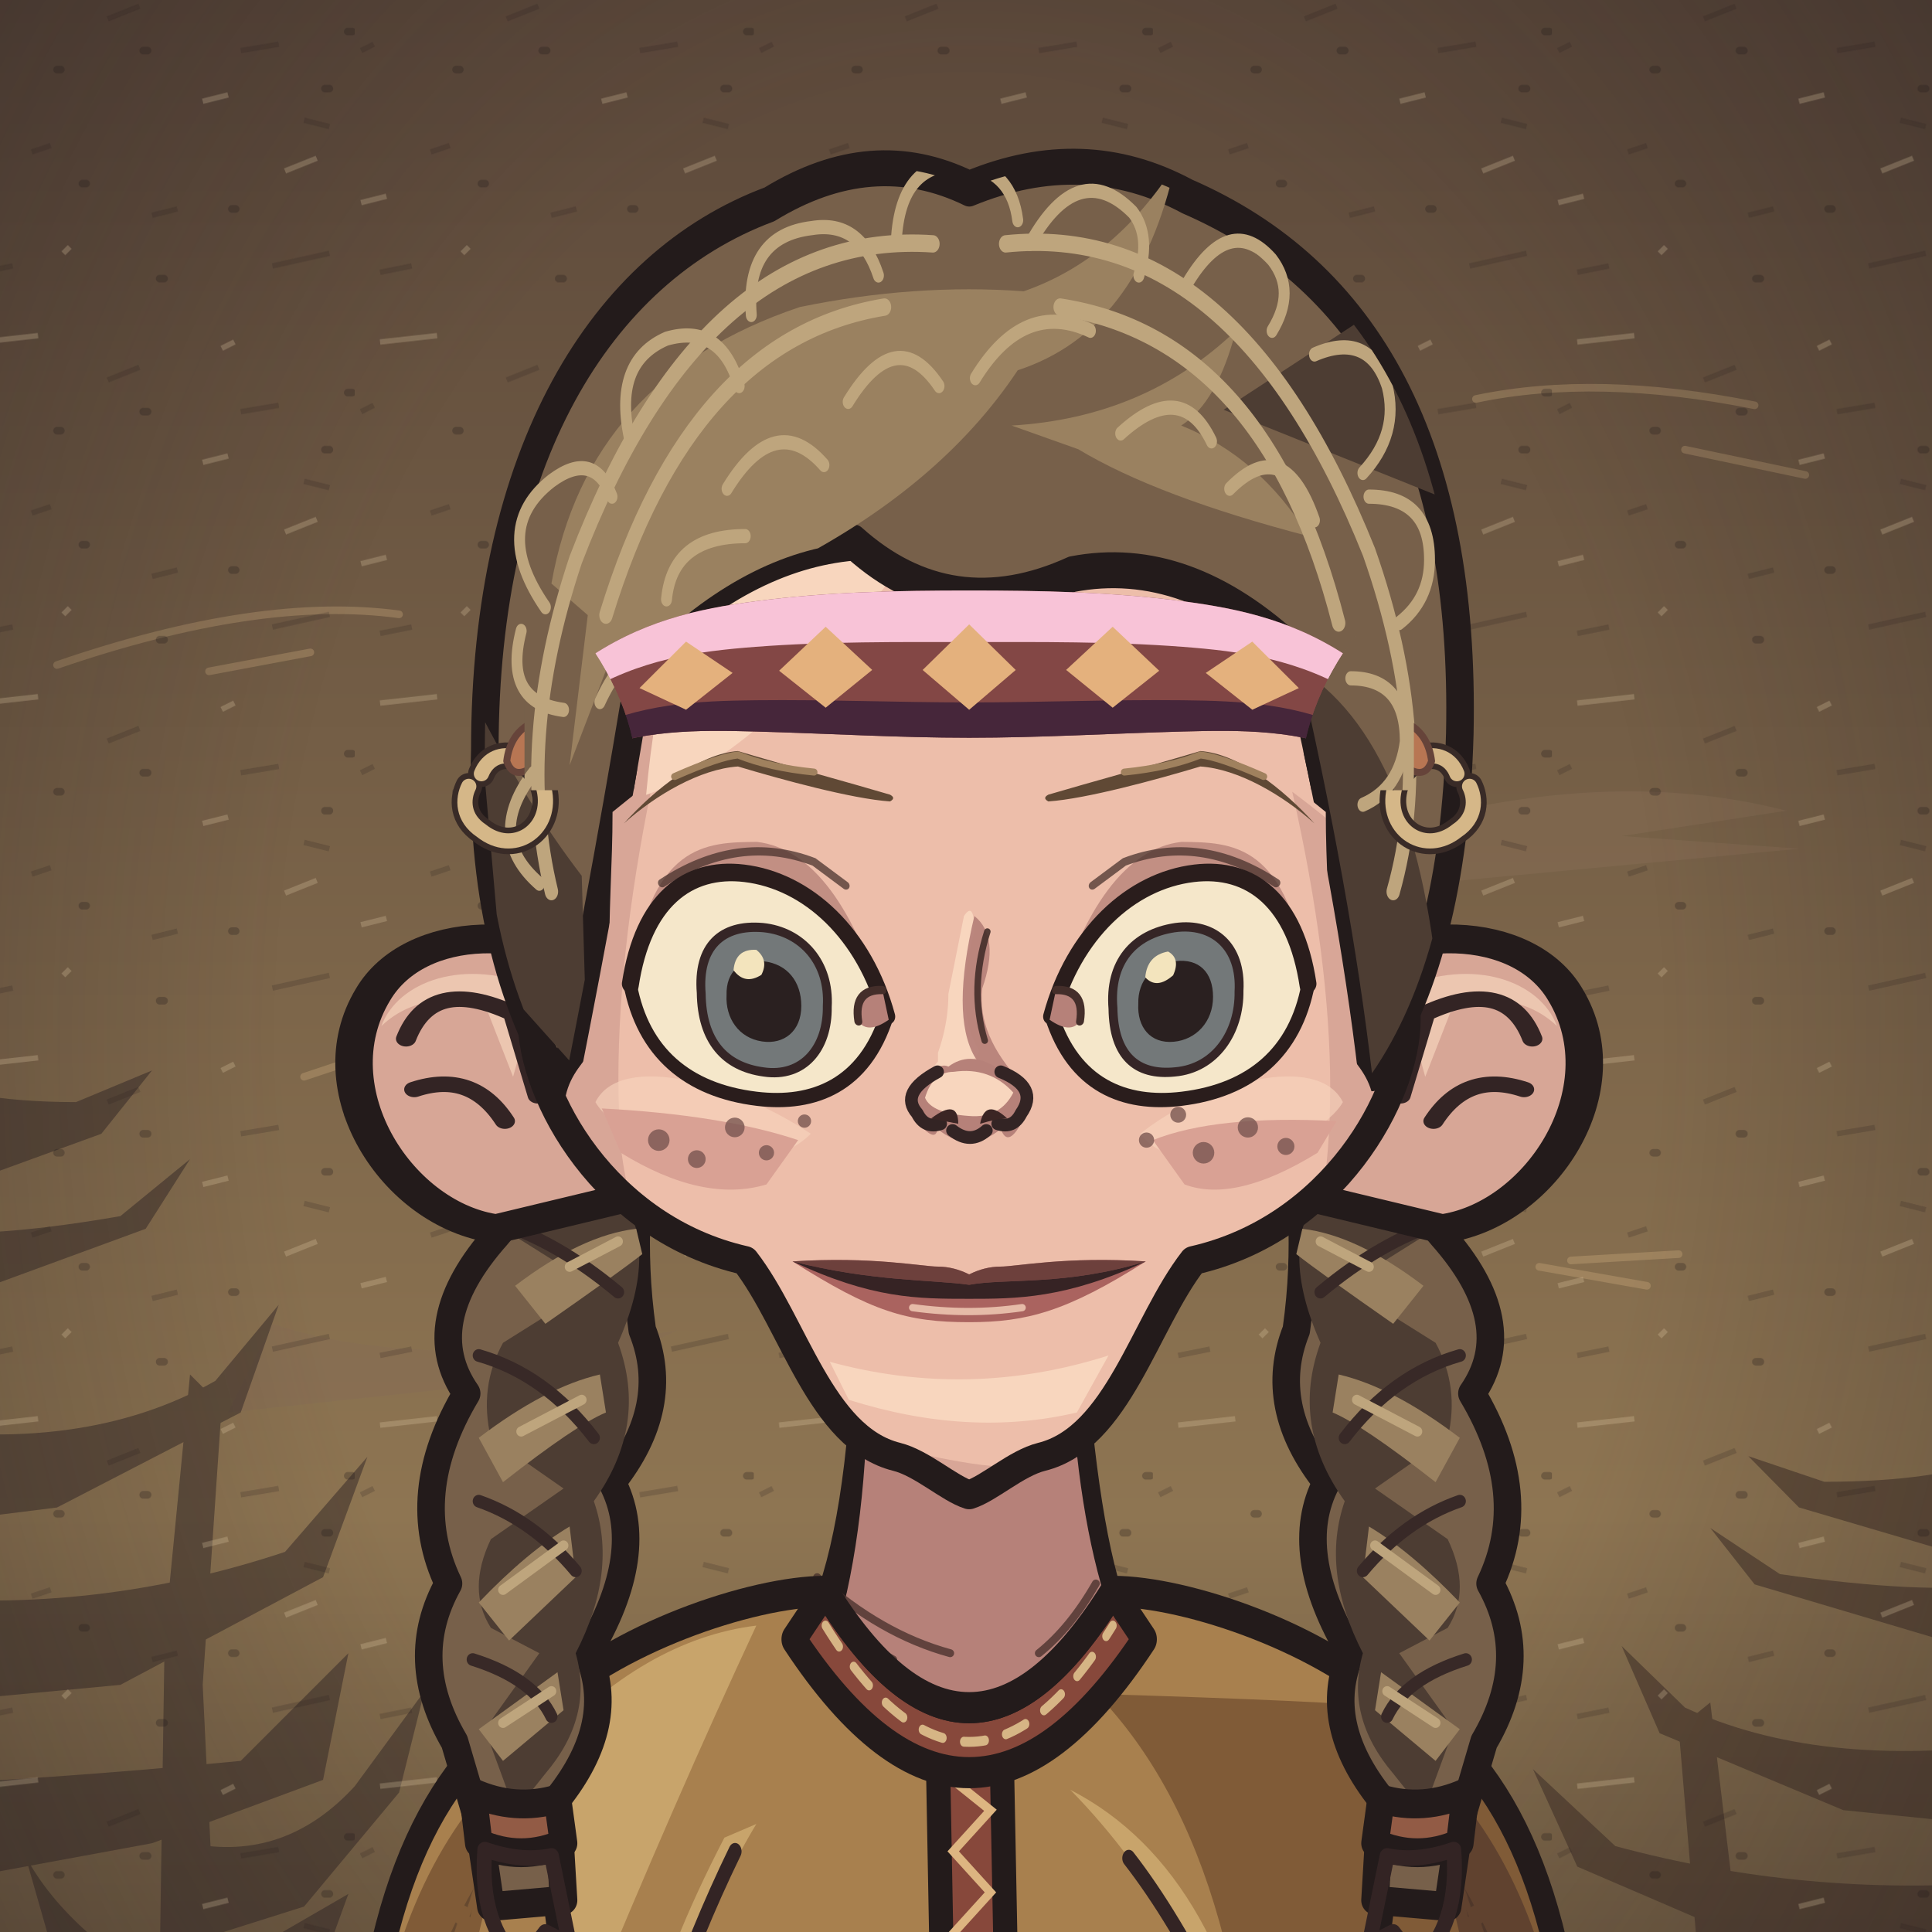
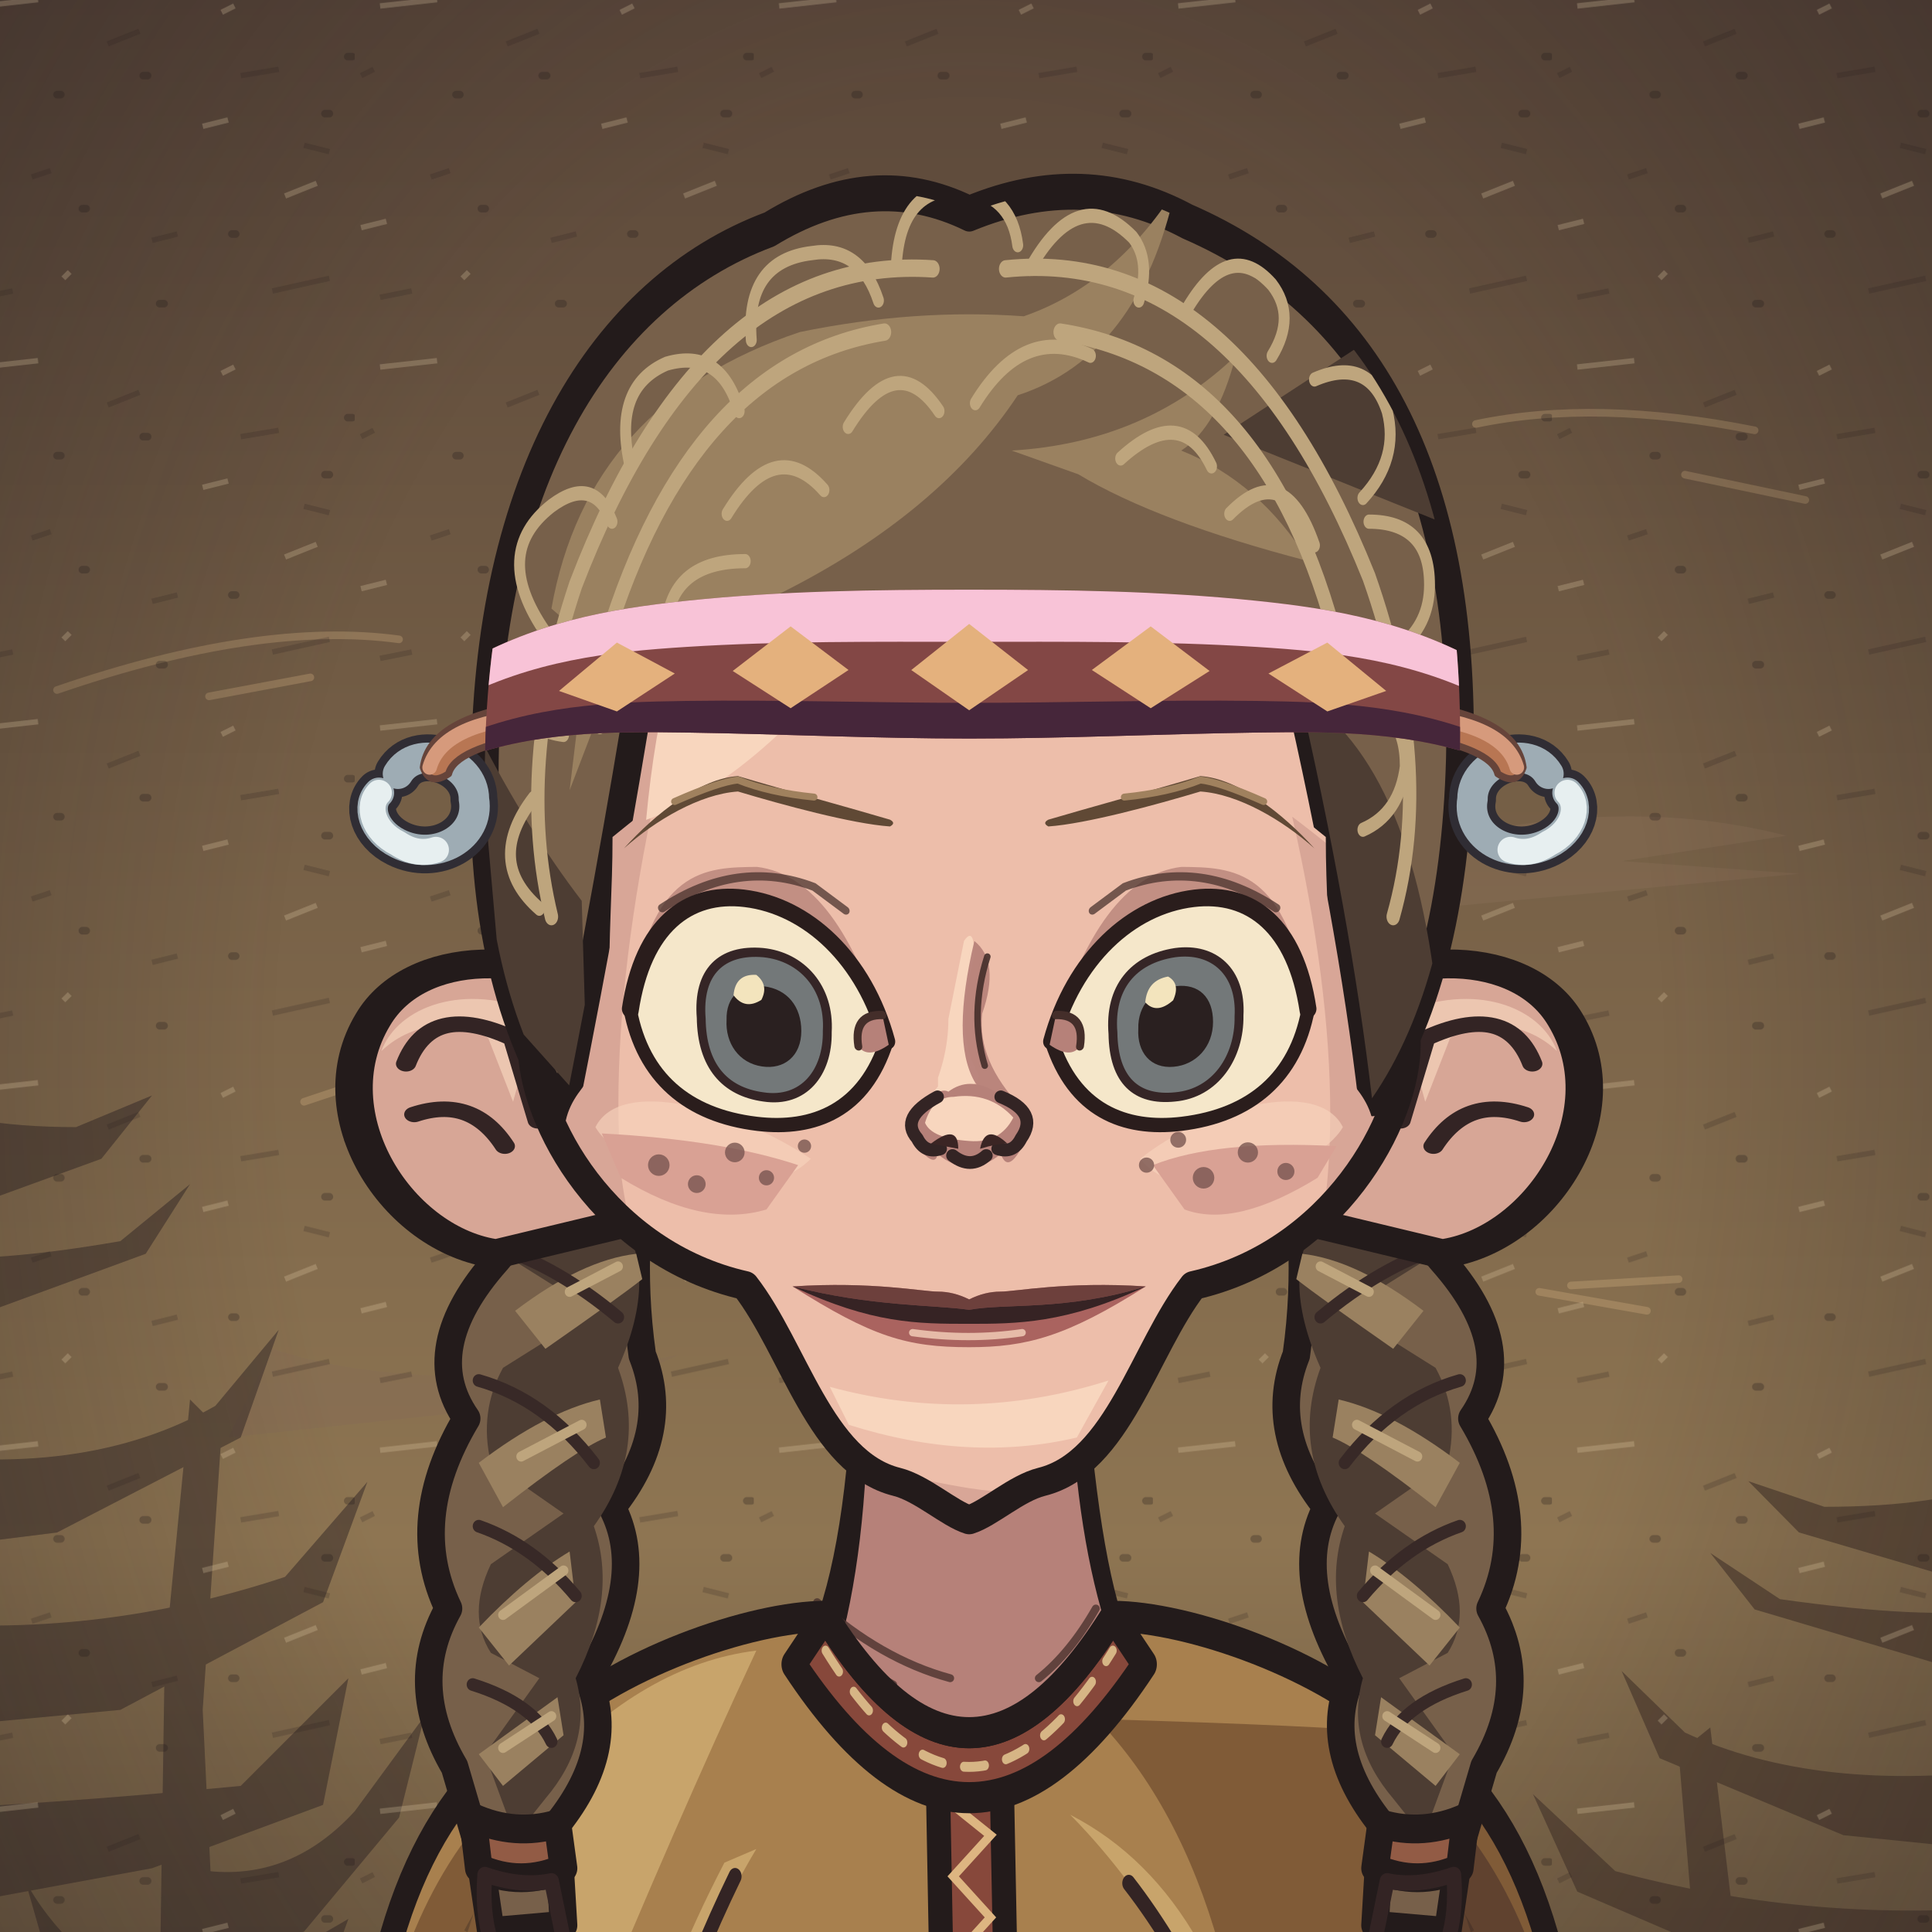
<svg xmlns="http://www.w3.org/2000/svg" xmlns:xlink="http://www.w3.org/1999/xlink" aria-labelledby="title" width="32" height="32" viewBox="7 8 305 305" role="img">
  <defs>
    <style>
      .edge {stroke:#231b1b;stroke-width:4.55;stroke-linecap:round;stroke-linejoin:round}
      .seam {fill:none;stroke:#332424;stroke-width:2.45;stroke-linecap:round;stroke-linejoin:round}
      .etch {fill:none;stroke:#442e2a;stroke-width:1.25;stroke-linecap:round}
      .hair-line {fill:none;stroke:#967661;stroke-width:1.45;stroke-linecap:round}
      .white {fill:#f5e7ca;stroke:#2a1d1c;stroke-width:2.65;stroke-linejoin:round}
      .label {fill:#efdfc1;font:600 20px Georgia,serif}
      .muted {fill:#b8aa96;font:13px 'Segoe UI',sans-serif}
      .section {fill:#dcbb8e;font:600 14px 'Segoe UI',sans-serif}
    </style>
    <linearGradient id="umber" x2="0" y2="1" gradientUnits="objectBoundingBox">
      <stop stop-color="#594639" />
      <stop offset=".56" stop-color="#8e7552" />
      <stop offset="1" stop-color="#3c3029" />
    </linearGradient>
    <linearGradient id="ash" x2="0" y2="1" gradientUnits="objectBoundingBox">
      <stop stop-color="#3b423d" />
      <stop offset=".56" stop-color="#7a7d67" />
      <stop offset="1" stop-color="#242b28" />
    </linearGradient>
    <linearGradient id="rose" x2="0" y2="1" gradientUnits="objectBoundingBox">
      <stop stop-color="#51404a" />
      <stop offset=".56" stop-color="#8a6972" />
      <stop offset="1" stop-color="#372c33" />
    </linearGradient>
    <pattern id="paper-grain" width="63" height="57" patternUnits="userSpaceOnUse">
      <path d="M1 16l2-1m21-4 5-2m16 7 6-1M12 32l3-1m16 11 4-1m20-14 4 1M4 51l5-1m41 0 9-2" fill="none" stroke="#231a1b" stroke-width=".85" opacity=".19" />
      <path d="M4 5l9-1m29 2 2-1M1 40l4-1m12 9 1-1m21-23 4-1m9 12 5-2" fill="none" stroke="#f0dbb5" stroke-width=".85" opacity=".23" />
      <path d="M16 19h.6m13-3h.7m28 6h.7m-39 15h.6m23 4h.6m-12 11h.7m29-39h.7" fill="none" stroke="#21191a" stroke-width="1.2" opacity=".28" stroke-linecap="round" />
    </pattern>
    <pattern id="ink-lines" width="7" height="9" patternUnits="userSpaceOnUse" patternTransform="rotate(28)">
      <path d="M1 -2V10m2.8-8 .6 6m1.9-1v5" stroke="#271d1d" stroke-width=".95" fill="none" opacity=".65" />
    </pattern>
    <radialGradient id="vignette" cx=".5" cy=".39" r=".72">
      <stop offset=".47" stop-color="#20191c" stop-opacity="0" />
      <stop offset="1" stop-color="#20191c" stop-opacity=".48" />
    </radialGradient>
    <g id="firs" fill="currentColor">
      <path d="M10 439Q15 379 12 300L9 220 15 146 15 54 19 80 21 147 28 230 25 326 29 439Z" />
      <path d="M17 169Q27 174 45 174L57 169 49 179 27 187 17 185                M18 194Q29 196 52 192L63 183 56 194 26 205 16 207                M15 225Q46 230 67 218L77 206 71 223 42 238 18 241                M17 252Q48 255 78 245L91 230 84 249 52 266 20 269                M14 282Q40 281 71 278L88 261 84 281 57 291 19 298                M19 312Q43 316 69 310L88 299 84 310 58 322 22 325" />
      <path d="M6 312 0 315V284L11 285M0 266 13 270V250L0 249M0 220 15 221 15 206 0 202                M0 180 16 181V167L0 165M0 141 15 150V138L0 133M0 112 17 127V118L0 104" />
      <path d="M64 440Q55 380 58 324L59 258 63 217 68 222 65 266 68 328 76 440Z                M63 291Q78 294 89 282L100 267 96 283 81 301 62 307                M63 323Q80 323 106 304L98 321 68 339                M63 316Q44 306 37 293L41 307 64 329Z" />
    </g>
    <g id="brambles" fill="none" stroke="currentColor" stroke-linecap="round" stroke-linejoin="round">
      <path stroke-width="3.8" d="M9 440Q13 401 21 380T26 333m-8 57Q39 375 43 352m-28 46Q6 377 0 376M41 440Q41 402 63 385m-20 44q26-6 39-30" />
      <path stroke-width="2" d="M23 364l14-13m-12 4-7-15m20 29 17-4m-15-1 1-11m13 49 2-17m2 14 18-5m-34 32q-12-10-17-10" />
    </g>
    <g id="night-scratches" fill="none" stroke="currentColor" stroke-width="1.2" stroke-linecap="round">
      <path d="M16 113q32-11 54-8m-30 9 16-3m184-40q19-4 44 1m-11 7 19 4                M24 335q33-3 68-16m-44 16 26-4m164-9q31 5 60-3m-39 8 38-3                M27 391q22-6 52-5m168 14q28-8 57-8m-40 11 24-4                M55 178l18-6m177 36 17 3m-12-4 17-1" />
    </g>
    <g id="shirt-setting">
      <rect width="320" height="440" fill="url(#umber)" />
      <path d="M50 217q24 8 64 1l-15 7-56 6m176-90q39-13 70-5l-26 4 28 2-64 6" fill="#856c54" opacity=".5" />
      <use xlink:href="#firs" style="color:#342827" opacity=".52" transform="translate(-26 8)" />
      <use xlink:href="#firs" style="color:#413128" opacity=".58" transform="translate(340 101) scale(-1 .81)" />
      <use xlink:href="#night-scratches" style="color:#dfbb87" opacity=".28" />
      <use xlink:href="#brambles" style="color:#291f22" opacity=".71" />
      <rect width="320" height="440" fill="url(#vignette)" />
      <rect width="320" height="440" fill="url(#paper-grain)" />
    </g>
    <g id="armor-setting">
      <rect width="320" height="440" fill="url(#ash)" />
      <path d="M42 173q49-4 68 3l-43 6 25 3-49 4m151 35q47 10 104-6l-26 14-62 8Z" fill="#707764" opacity=".48" />
      <use xlink:href="#firs" style="color:#27312c" opacity=".64" transform="translate(-36 30)" />
      <use xlink:href="#firs" style="color:#303833" opacity=".75" transform="translate(324 45) scale(-.86 1.03)" />
      <use xlink:href="#brambles" style="color:#252a27" opacity=".62" transform="translate(319 10) scale(-1 1)" />
      <use xlink:href="#night-scratches" style="color:#d8d8a9" opacity=".28" transform="translate(-2 21)" />
      <rect width="320" height="440" fill="url(#vignette)" />
      <rect width="320" height="440" fill="url(#paper-grain)" />
    </g>
    <g id="woman-setting">
      <rect width="320" height="440" fill="url(#rose)" />
      <path d="M44 235q40-4 76-1l-20 6-36 2 19 3-44 5m183-50q35 3 60-3l-24 9-31 2" fill="#775d65" opacity=".6" />
      <use xlink:href="#firs" style="color:#3b2b34" opacity=".58" transform="translate(-20 84) scale(.86 .91)" />
      <use xlink:href="#firs" style="color:#3d2e39" opacity=".68" transform="translate(327 54) scale(-.85 .98)" />
      <path d="M300 440q-2-82-6-173l-9-103 7-35 12 42 9 98 7 171Z                M294 195q-10-18-25-24l-15-1 13-4 11 2 18 15                M285 162q-13-22-34-27l-7 4 7-11 17 4 20 17                M303 242q-18-23-36-27l-13 3 15-9 11 2 21 15" fill="#3a2b33" opacity=".64" />
      <use xlink:href="#brambles" style="color:#2d2229" opacity=".8" transform="translate(12 6)" />
      <use xlink:href="#night-scratches" style="color:#e1b8a8" opacity=".28" transform="translate(0 7)" />
      <rect width="320" height="440" fill="url(#vignette)" />
      <rect width="320" height="440" fill="url(#paper-grain)" />
    </g>
    <pattern id="mail-rings" width="14" height="13" patternUnits="userSpaceOnUse" patternTransform="rotate(-7)">
      <path d="M-1 2q3-3 6 0 1 3-2 5Q0 8-1 5M6 2q3-3 6 0 1 3-2 5Q7 8 6 5M3 8q3-3 6 0 1 3-2 5-3 1-4-2M10 8q3-3 6 0" fill="none" stroke="#2d2c28" stroke-width="1.6" stroke-linecap="round" />
      <path d="M-.5 4q1.5-2 3-1m5 1q1.4-2 3-1M4 10q1.5-2 3-1m4 1q1.4-2 3-1" fill="none" stroke="#9a9b87" stroke-width="1.12" opacity=".78" stroke-linecap="round" />
    </pattern>
    <pattern id="armor-plates" width="47" height="24" patternUnits="userSpaceOnUse" patternTransform="translate(4 4) rotate(2)">
      <path d="M1 0l21 .7 1 18-3 3-17-1-1-4Zm24 1 19-1 2 15-3 7-19-2Z" fill="#85867a" stroke="#352e2a" stroke-width="1.75" stroke-linejoin="round" />
      <path d="M2 2l18 .2-.2 4L5 7 4 17Zm24 0 16-1 1 4-14 2-3 10Z" fill="#a9a58d" />
      <path d="M19 4l4 14-3 3-16-1 13-4Zm22 2 4 10-2 5-17-1 13-4Z" fill="#62655f" />
      <path d="M7 7l1-.5m6 12 3-2m16-7 5-1m-7 5 4-2" fill="none" stroke="#d0c0a0" stroke-width=".9" opacity=".76" />
      <path d="M6 12q2-2 2.7 1-1 2.2-2.7.5Zm12 1q1.8-2 2.4.6-1 2.6-2.5.8Zm11 1q1-2.2 2.8-1-.2 2.9-2.8 2.1Zm12-2q2.2-1.4 2.3.8-1 2.3-2.3.5Z" fill="#3c342d" />
    </pattern>
    <clipPath id="portrait-frame">
      <rect width="320" height="440" />
    </clipPath>
    <clipPath id="wardrobe-torso-mask">
      <path d="M133 273 C119 273 93 280 80 290 C77 305 86 322 84 346 C82 370 91 386 90 400 C89 415 86 431 81 445 H239 C234 431 231 415 230 400 C229 386 238 370 236 346 C234 322 243 305 240 290 C227 280 201 273 187 273 Q160 307 133 273Z" />
    </clipPath>
    <clipPath id="face-shape-clip">
      <path d="M 160 54 C 194 54 221 71 225 128 C 226 143 229 156 229 169 C 229 181 217.52 202 195.4 207 C 187.636 217 183.5 235 171.44 238 C 167.44 239 163.168 243 160 244 C 156.832 243 152.56 239 148.56 238 C 136.5 235 132.364 217 124.6 207 C 102.48 202 91 181 91 169 C 91 156 94 143 95 128 C 99 71 126 54 160 54 Z" />
    </clipPath>
    <clipPath id="face-features-eye-left">
      <path d="M-21 0 C-19 -13 -12 -19 -3 -19 C7 -19 16 -12 19.5 0 C16 11 8 15 -1 15 C-12 15 -19 10 -21 0Z" />
    </clipPath>
    <clipPath id="face-features-eye-right">
      <path d="M-21 0 C-19 -13 -12 -19 -3 -19 C7 -19 16 -12 19.5 0 C16 11 8 15 -1 15 C-12 15 -19 10 -21 0Z" />
    </clipPath>
    <clipPath id="face-features-nose-bridge">
      <path d="M154 144H167V179L172 185V187H149V185L154 179Z" />
    </clipPath>
    <mask id="hair-face-opening" maskUnits="userSpaceOnUse" x="0" y="0" width="320" height="440">
      <rect fill="white" x="0" y="0" width="320" height="440" />
      <g clip-path="url(#face-shape-clip)">
        <path d="M103.7 136.2C110.5 130.664 117.5 125.182 123.5 124.782C130.5 126.882 141.5 129.882 149 131.664Q160 139.664 171 131.664C178.5 129.882 189.5 126.882 196.5 124.782C202.5 125.182 209.5 130.664 216.3 136.2C216.3 145.2 216.9 149 216.9 166C216.9 175 224 175 224 184V300H96V184C96 175 103.1 175 103.1 166C103.1 149 103.7 145.2 103.7 136.2Z" fill="black" />
      </g>
    </mask>
    <clipPath id="hair-crown-clip">
-       <path d="M93 176Q79 159 80 133C80 96 99 72 127 64Q144 56 160 62Q179 56 196 63C226 73 242 95 241 131Q240 159 226.5 174Q223 151 214 121Q196 108 177 110.817 Q157 117.817 141 106.817 Q123 108 106 121Q101 145 93 176Z" />
-     </clipPath>
-     <clipPath id="headband-temple-hair">
-       <path d="M89.772 107.932H98.772Q107.772 119.858 107.772 132.784H89.772Z" />
-       <path d="M89.772 107.932H98.772Q107.772 119.858 107.772 132.784H89.772Z" transform="translate(320 0) scale(-1 1)" />
+       <path d="M93 176Q79 159 80 133C80 96 99 72 127 64Q144 56 160 62Q179 56 196 63C226 73 242 95 241 131Q240 159 226.5 174Q223 151 214 121Q196 108 177 119 Q157 126 141 115 Q123 108 106 121Q101 145 93 176Z" />
    </clipPath>
  </defs>
-   <g clip-path="url(#portrait-frame)" transform="translate(0 -0.014)" data-headband-card-shift="-0.014">
+   <g clip-path="url(#portrait-frame)" transform="translate(0 3.935)" data-headband-card-shift="3.935">
    <use xlink:href="#shirt-setting" />
    <g data-part="neck">
      <g id="face-shape-neck">
        <path d="M 144 219 Q 143 249 137 263 Q 130 270 114 278 L 131 301 189 301 206 278 Q 190 270 183 263 Q 178 250 176 219 Z" fill="#e0b09f" class="edge" />
        <path d="M 144 224 176 224 Q 177 247 182 262 Q 178 275 160 277 Q 142 275 139 266 Q 144 249 144 224 Z" fill="#b68179" />
        <path d="M 136 257 q 10 9 21 12 m -16 -3 7 4 m 32 -12 q -4 7 -9 11" class="etch" opacity=".75" />
      </g>
    </g>
    <g data-part="wardrobe" transform="matrix(0.84 0 0 1.08 25.6 -35.6)">
      <path d="M91 284 C69 291 54 304 48 332 C38 362 37 415 50 445 H92 L109 336Z" fill="#a8804e" class="edge" />
      <path d="M49 337 Q56 308 80 294 Q63 326 64 351 L53 373 Q53 421 64 444 H50 Q35 397 49 337Z" fill="#805b37" />
      <path d="M48 354 Q59 326 68 315 Q59 342 62 359 L45 383Z" fill="url(#ink-lines)" opacity=".44" />
      <path d="M53 376 q10 -11 20 -14 m-18 27 16 -10 M52 414 q4 11 13 21" class="seam" />
      <path d="M54 354 l9 -17 m-9 24 9 -14 m-6 61 10 13" class="etch" />
      <g transform="translate(320 0) scale(-1 1)">
        <path d="M91 284 C69 291 54 304 48 332 C38 362 37 415 50 445 H92 L109 336Z" fill="#805b37" class="edge" />
        <path d="M49 337 Q56 308 80 294 Q63 326 64 351 L53 373 Q53 421 64 444 H50 Q35 397 49 337Z" fill="#60422f" />
        <path d="M48 354 Q59 326 68 315 Q59 342 62 359 L45 383Z" fill="url(#ink-lines)" opacity=".44" />
        <path d="M53 376 q10 -11 20 -14 m-18 27 16 -10 M52 414 q4 11 13 21" class="seam" />
        <path d="M54 354 l9 -17 m-9 24 9 -14 m-6 61 10 13" class="etch" />
      </g>
      <path d="M133 273 C119 273 93 280 80 290 C77 305 86 322 84 346 C82 370 91 386 90 400 C89 415 86 431 81 445 H239 C234 431 231 415 230 400 C229 386 238 370 236 346 C234 322 243 305 240 290 C227 280 201 273 187 273 Q160 307 133 273Z" fill="#a8804e" />
      <g data-part="torso" clip-path="url(#wardrobe-torso-mask)">
        <path d="M80 296 Q99 280 120 278 Q105 303 88 335Z" fill="#c8a46b" />
        <path d="M184 288 Q227 289 240 290 L257 444 H217 Q226 405 214 371 Q215 313 184 288Z" fill="#805b37" />
        <path d="M81 344 Q91 359 87 381 L72 402 L64 359Z" fill="#805b37" />
        <path d="M207 371 Q223 390 235 386 L234 416 L220 412Z" fill="url(#ink-lines)" opacity=".42" />
        <path d="M120 307 Q103 329 98 361 Q92 342 114 309Z M179 302 Q209 314 216 353 Q203 321 179 302Z" fill="#c8a46b" />
        <path d="M133 409 Q124 426 123 444 H113 Q119 423 133 409Z M174 412 Q184 426 192 445 H177Z" fill="#c8a46b" />
        <path d="M116 311 Q101 335 95 360 M190 312 Q207 329 225 367 M150 338 q-3 22 3 42 m11 -31 6 35 M129 421 l-7 24 m60 -28 8 27" class="seam" />
        <path d="M101 369 l-7 16 m12 -12 -6 12 M222 355 l6 19 m-11 -12 5 15 M143 367 l2 14 m65 44 4 13" class="etch" />
        <path d="M154 292h12l1 40-12 2Z" fill="#87483b" class="edge" />
        <path d="M156 300l8 5-7 6 7 6-7 6 7 5" fill="none" stroke="#ddb581" stroke-width="1.4" />
        <path d="M133 273 Q160 307 187 273 L193 280 Q160 319 127 280Z" fill="#87483b" class="edge" />
        <path d="M133 278 Q160 312 187 278" fill="none" stroke="#d6b585" stroke-width="1.45" stroke-dasharray="4 4" stroke-linecap="round" />
      </g>
      <path d="M133 273 C119 273 93 280 80 290 C77 305 86 322 84 346 C82 370 91 386 90 400 C89 415 86 431 81 445 H239 C234 431 231 415 230 400 C229 386 238 370 236 346 C234 322 243 305 240 290 C227 280 201 273 187 273 Q160 307 133 273Z" fill="none" class="edge" />
      <g data-part="belt" clip-path="url(#wardrobe-torso-mask)">
        <path d="M96 396 Q160 414 224 395 L223 413 Q160 430 97 414Z" fill="#574034" class="edge" />
        <path d="M99 400 Q160 417 221 399 L221 403 Q160 420 100 404Z" fill="#916649" />
        <path d="M101 410 Q160 426 219 409" fill="none" stroke="#bd9369" stroke-width="1.35" stroke-dasharray="3 3" stroke-linecap="round" />
        <path d="M149 402l24 -1 5 4-1 13-5 4-24 -1-5 -4v-11Z M151 407l-1 9 20 1 1 -11Z" fill="#c69657" fill-rule="evenodd" stroke="#372621" stroke-width="2.9" stroke-linejoin="round" />
        <path d="M156 412l16 -1m-25 -4 8 -2" fill="none" stroke="#e9b97b" stroke-width="2" stroke-linecap="round" />
      </g>
    </g>
    <g id="hair-braid" transform="matrix(0.956 0 0 1 7.059 0)">
      <g transform="translate(0 10)">
        <path d="M220 155C232 169 227 181 238 193Q251 207 243 218q10 16 3 30 7 12-1 25l-4 13-2 13-12-1 1-16q-10-12-5-23-10-16-4-27-10-12-5-24C218 181 208 169 220 155Z" fill="#77604a" class="edge" />
        <path d="M229 184Q235 188 237 192l-15 9 15 9q4 7 2 15l-12 8 12 8q4 8 0 14l-8 4 9 12-5 13-5-6q-8-9-5-19-7-13-3-24-9-12-4-25-7-15 0-24Z" fill="#4d3d33" />
        <path d="M215 192q9 1 20 9l-5 6q-12-8-16-11Zm6 23q9 2 20 10l-4 7q-12-9-17-11Zm5 24q7 4 15 12l-5 6-11-10Zm2 23 13 9-4 5-10-8Z" fill="#9a8160" />
        <path d="M218 202q10-8 20-11m-16 34q8-10 19-13m-16 34q7-8 16-11m-12 34q3-6 13-9" fill="none" stroke="#382927" stroke-width="2" stroke-linecap="round" stroke-linejoin="round" />
        <path d="M218 194l8 4m-2 21 10 5m-7 18 10 7m-8 16 8 5" fill="none" stroke="#bea57d" stroke-width="1.6" stroke-linecap="round" stroke-linejoin="round" />
        <path d="M228 282q7 2 14-1l-1 8q-7 3-14 0Z" fill="#925b45" class="edge" />
        <path d="M229 291q5 1 11-1 1 12-6 18l-4-5-4 2Z" fill="#4d3d33" class="seam" />
      </g>
      <g transform="translate(320 0) scale(-1 1)">
        <g transform="translate(0 10)">
          <path d="M220 155C232 169 227 181 238 193Q251 207 243 218q10 16 3 30 7 12-1 25l-4 13-2 13-12-1 1-16q-10-12-5-23-10-16-4-27-10-12-5-24C218 181 208 169 220 155Z" fill="#77604a" class="edge" />
          <path d="M229 184Q235 188 237 192l-15 9 15 9q4 7 2 15l-12 8 12 8q4 8 0 14l-8 4 9 12-5 13-5-6q-8-9-5-19-7-13-3-24-9-12-4-25-7-15 0-24Z" fill="#4d3d33" />
          <path d="M215 192q9 1 20 9l-5 6q-12-8-16-11Zm6 23q9 2 20 10l-4 7q-12-9-17-11Zm5 24q7 4 15 12l-5 6-11-10Zm2 23 13 9-4 5-10-8Z" fill="#9a8160" />
          <path d="M218 202q10-8 20-11m-16 34q8-10 19-13m-16 34q7-8 16-11m-12 34q3-6 13-9" fill="none" stroke="#382927" stroke-width="2" stroke-linecap="round" stroke-linejoin="round" />
          <path d="M218 194l8 4m-2 21 10 5m-7 18 10 7m-8 16 8 5" fill="none" stroke="#bea57d" stroke-width="1.6" stroke-linecap="round" stroke-linejoin="round" />
          <path d="M228 282q7 2 14-1l-1 8q-7 3-14 0Z" fill="#925b45" class="edge" />
          <path d="M229 291q5 1 11-1 1 12-6 18l-4-5-4 2Z" fill="#4d3d33" class="seam" />
        </g>
      </g>
    </g>
    <g id="face-shape">
      <g id="face-shape-ears">
        <g transform="translate(101 179) scale(-1.3 1)">
          <path d="M -4 -15 C 7 -26 22 -25 27 -14 C 34 1 24 21 12 23 L -4 18 Z" fill="#d7a696" class="edge" />
          <path d="M 7 -15 C 16 -20 24 -16 26 -9 C 22 -14 16 -14 13 -11 L 10 -1 Z" fill="#f8d6be" opacity=".66" />
          <path d="M 23 -7 Q 20 -17 10 -11 L 7 2 M 22 1 Q 15 -2 11 6" class="seam" />
        </g>
        <g transform="translate(219 179) scale(1.3 1)">
          <path d="M -4 -15 C 7 -26 22 -25 27 -14 C 34 1 24 21 12 23 L -4 18 Z" fill="#d7a696" class="edge" />
          <path d="M 7 -15 C 16 -20 24 -16 26 -9 C 22 -14 16 -14 13 -11 L 10 -1 Z" fill="#f8d6be" opacity=".66" />
          <path d="M 23 -7 Q 20 -17 10 -11 L 7 2 M 22 1 Q 15 -2 11 6" class="seam" />
        </g>
      </g>
      <path d="M 160 54 C 194 54 221 71 225 128 C 226 143 229 156 229 169 C 229 181 217.52 202 195.4 207 C 187.636 217 183.5 235 171.44 238 C 167.44 239 163.168 243 160 244 C 156.832 243 152.56 239 148.56 238 C 136.5 235 132.364 217 124.6 207 C 102.48 202 91 181 91 169 C 91 156 94 143 95 128 C 99 71 126 54 160 54 Z" fill="#edbeaa" />
      <g clip-path="url(#face-shape-clip)">
        <path d="M 70 141 Q 104 91 123 84 Q 102 148 105 189 Q 110 231 160 239 Q 192 244 211 214 Q 223 186 211 133 Q 235 151 250 174 L 250 265 70 265 Z" fill="#d8a697" />
        <path d="M 109 133.5 Q 114 80 142 79 Q 173 70 195 88 Q 174 79 152 93 Q 130 126 109 133.5 Z" fill="#f8d6be" />
        <g transform="translate(160 0) scale(-1 1)">
          <path d="M 25 187 C 37 179 55 174 59 182 C 55 189 34 196 25 187 Z" fill="#f8d6be" opacity=".605" />
          <path d="M 27 188 Q 39 184 58 183 L 55 190 Q 42 198 32 195 Z" fill="#d9a194" />
        </g>
        <g transform="translate(160 0) scale(1 1)">
          <path d="M 27 187 C 37 179 55 174 59 182 C 55 189 34 196 27 187 Z" fill="#f8d6be" opacity=".605" />
          <path d="M 29 188 Q 39 184 58 185 L 55 190 Q 42 198 34 195 Z" fill="#d9a194" />
        </g>
        <path d="M 92 183 Q 99 211 120 232 L 132 247 119 248 Q 98 234 85 212 Z M 229 184 Q 224 217 203 241 L 193 250 209 247 Q 230 233 240 211 Z" fill="url(#ink-lines)" opacity=".14" />
        <path d="M 138 223 Q 160 229 182 222 L 177 231 Q 160 235 141 229 Z" fill="#f8d6be" />
        <circle cx="111" cy="188" r="1.7" fill="#76534e" opacity=".78" />
        <circle cx="117" cy="191" r="1.4" fill="#76534e" opacity=".78" />
        <circle cx="123" cy="186" r="1.55" fill="#76534e" opacity=".78" />
        <circle cx="128" cy="190" r="1.2" fill="#76534e" opacity=".78" />
        <circle cx="134" cy="185" r="1.05" fill="#76534e" opacity=".78" />
        <circle cx="188" cy="188" r="1.2" fill="#76534e" opacity=".78" />
        <circle cx="193" cy="184" r="1.25" fill="#76534e" opacity=".78" />
        <circle cx="197" cy="190" r="1.7" fill="#76534e" opacity=".78" />
        <circle cx="204" cy="186" r="1.6" fill="#76534e" opacity=".78" />
        <circle cx="210" cy="189" r="1.35" fill="#76534e" opacity=".78" />
      </g>
      <path d="M 160 54 C 194 54 221 71 225 128 C 226 143 229 156 229 169 C 229 181 217.52 202 195.4 207 C 187.636 217 183.5 235 171.44 238 C 167.44 239 163.168 243 160 244 C 156.832 243 152.56 239 148.56 238 C 136.5 235 132.364 217 124.6 207 C 102.48 202 91 181 91 169 C 91 156 94 143 95 128 C 99 71 126 54 160 54 Z" fill="none" class="edge" />
    </g>
    <g clip-path="url(#face-shape-clip)">
      <g data-part="eyes">
        <g transform="matrix(1 0.12 0 1.04 127.5 166)">
          <path d="M-21 0 C-18 -22 -9 -23 -1 -24 Q12 -24 19.5 0Z" fill="#b68179" opacity=".78" />
          <path d="M-16 -16 Q-4 -25 8 -22 L13 -19" class="etch" opacity=".72" />
          <path d="M-21 0 C-19 -13 -12 -19 -3 -19 C7 -19 16 -12 19.5 0 C16 11 8 15 -1 15 C-12 15 -19 10 -21 0Z" class="white" style="stroke-width:2.15" />
          <g clip-path="url(#face-features-eye-left)">
            <g transform="translate(0 0) scale(1 1)">
              <path d="M-9.8 0 C-10.4 -7 -6.6 -10.9 0 -11.1 C6.1 -11.2 10.5 -7 10.1 -.3 C10.2 5.9 6.4 11 0 10.8 C-6.1 10.7 -9.7 7.2 -9.8 0Z" fill="#737879" stroke="#352526" stroke-width="1.4" />
              <path d="M-5.8 -.2C-5.9-3.8-3.5-6 .1-6 3.8-6 6-3.6 6 .1 6 3.9 3.3 6.3-.2 6.2-3.9 6.1-6 3.3-5.8-.2Z" fill="#2a2020" />
              <path d="M-4.7-4.1Q-4.4-7.4-1.1-7.6 .9-6.3-.3-3.9-2.9-2-4.7-4.1Z" fill="#f3e4bd" />
            </g>
          </g>
          <path d="M-21 0 C-19 -13 -12 -19 -3 -19 C7 -19 16 -12 19.5 0" fill="none" stroke="#2a1d1c" stroke-width="2.65" stroke-linecap="round" />
          <path d="M18.8 -3.8 Q14.2 -3.4 15 1.4 Q16.5 3.2 19.8 .6Z" fill="#b68179" />
          <path d="M18.8 -3.8 Q14.2 -3.4 15 1.4" class="etch" />
        </g>
        <g transform="matrix(-1 0.12 0 1.04 192.5 166)">
          <path d="M-21 0 C-18 -22 -9 -23 -1 -24 Q12 -24 19.5 0Z" fill="#b68179" opacity=".78" />
          <path d="M-16 -16 Q-4 -25 8 -22 L13 -19" class="etch" opacity=".72" />
          <path d="M-21 0 C-19 -13 -12 -19 -3 -19 C7 -19 16 -12 19.5 0 C16 11 8 15 -1 15 C-12 15 -19 10 -21 0Z" class="white" style="stroke-width:2.15" />
          <g clip-path="url(#face-features-eye-right)">
            <g transform="translate(0 0) scale(-1 1)">
              <path d="M-9.8 0 C-10.4 -7 -6.6 -10.9 0 -11.1 C6.1 -11.2 10.5 -7 10.1 -.3 C10.2 5.9 6.4 11 0 10.8 C-6.1 10.7 -9.7 7.2 -9.8 0Z" fill="#737879" stroke="#352526" stroke-width="1.4" />
              <path d="M-5.8 -.2C-5.9-3.8-3.5-6 .1-6 3.8-6 6-3.6 6 .1 6 3.9 3.3 6.3-.2 6.2-3.9 6.1-6 3.3-5.8-.2Z" fill="#2a2020" />
              <path d="M-4.7-4.1Q-4.4-7.4-1.1-7.6 .9-6.3-.3-3.9-2.9-2-4.7-4.1Z" fill="#f3e4bd" />
            </g>
          </g>
          <path d="M-21 0 C-19 -13 -12 -19 -3 -19 C7 -19 16 -12 19.5 0" fill="none" stroke="#2a1d1c" stroke-width="2.65" stroke-linecap="round" />
          <path d="M18.8 -3.8 Q14.2 -3.4 15 1.4 Q16.5 3.2 19.8 .6Z" fill="#b68179" />
          <path d="M18.8 -3.8 Q14.2 -3.4 15 1.4" class="etch" />
        </g>
      </g>
      <g data-part="brows">
        <g transform="matrix(1 0 0 1 127.5 135)">
          <path d="M-22 3 C-17 -2.536 -10 -8.018 -4 -8.418 C3 -6.318 14 -3.318 20 -1.536 Q21 -1 20 -0.464 C14 -0.882 3 -3.882 -4 -5.982 C-10 -5.582 -17 -1.464 -22 3Z" fill="#604935" />
          <path d="M-14 -4.4 Q-7 -7.5 -4 -7.8 Q1 -5.8 8 -5.1" fill="none" stroke="#a0815e" stroke-width="1.1" stroke-linecap="round" />
        </g>
        <g transform="matrix(-1 0 0 1 192.5 135)">
          <path d="M-22 3 C-17 -2.536 -10 -8.018 -4 -8.418 C3 -6.318 14 -3.318 20 -1.536 Q21 -1 20 -0.464 C14 -0.882 3 -3.882 -4 -5.982 C-10 -5.582 -17 -1.464 -22 3Z" fill="#604935" />
          <path d="M-14 -4.4 Q-7 -7.5 -4 -7.8 Q1 -5.8 8 -5.1" fill="none" stroke="#a0815e" stroke-width="1.1" stroke-linecap="round" />
        </g>
      </g>
      <g data-part="nose" transform="translate(160 160) scale(.82 .82) translate(-160 -160)">
        <g clip-path="url(#face-features-nose-bridge)">
          <path d="M159 151 Q161 148 161 154 Q157 169 162 177 L158 183 152 182 Q156 174 156 166Z" fill="#f8d6be" />
          <path d="M161 151 Q166 155 162.5 165 Q161.5 174 170 183 L167 187 161 178 Q156.5 170 161 151Z" fill="#b68179" opacity=".93" />
          <path d="M163.5 154 Q160 165 163 175" class="etch" opacity=".9" />
        </g>
        <path d="M156 180 Q160 177 165 180 C167 180 166.09 180 168.5 182 Q172.5 186 170.5 190 Q167.5 196 166.09 192 Q160 197 153.91 192 Q153.5 195 149.5 190 Q147.5 186 151.5 183 Q154 179 156 180Z" fill="#b68179" />
        <path d="M157 181 Q164 180 168.5 185 Q165.95 190 160 189.5 Q152.775 189 151.5 186 Q153 181 157 181Z" fill="#f8d6be" />
        <path d="M153.91 181 Q146.5 185 150.0 189 Q151.5 192 154.5 191 M166.09 181 Q173.5 184 170.0 189 Q168.5 192 165.5 191" class="seam" />
        <path d="M152.65 190 q5.25 -4 5.25 1 q-5.25 -1 -5.25 -1Z M162.1 191 q1 -5 5.25 -1 q-2 0 -5.25 1Z" fill="#3b2524" />
        <path d="M156.8 192.3 Q160.25 195 163.3 192.3" class="seam" />
      </g>
      <g data-part="mouth" transform="translate(160 160) scale(.82 .82) translate(-160 -160)">
        <path d="M126 217.5 C141.3 216.5 151 218.5 154 218.5 Q157 218.5 160 220.0 Q163 218.5 166 218.5 C169 218.5 178.7 216.5 194 217.5 C178.7 227.2 171 229.2 160 229.2 C148 229.2 141.3 227.2 126 217.5Z" fill="#aa635f" />
        <path d="M126 217.5 C141.3 216.5 151 218.5 154 218.5 Q157 218.5 160 220.0 Q163 218.5 166 218.5 C169 218.5 178.7 216.5 194 217.5 C178.7 222.25 167 220.7 160 222 C153 221 141.3 221.4 126 217.5Z" fill="#56322f" opacity=".72" />
        <path d="M126 217.5 C141.3 221.4 153 221 160 222 C167 220.7 178.7 222.25 194 217.5 C178.7 224.7 169 224.7 160 224.7 C150 224.7 141.3 224.7 126 217.5Z" fill="#362324" />
        <path d="M149.12 226.4 Q160 227.9 170.2 226.4" fill="none" stroke="#f8d6be" stroke-width="1.4" stroke-linecap="round" opacity=".76" />
      </g>
    </g>
-     <g id="hair-front" data-hairline-y="104.815">
+     <g id="hair-front" data-hairline-y="115.019">
      <g mask="url(#hair-face-opening)">
        <g transform="matrix(0.956 0 0 1.247 7.059 -39.529)">
-           <path d="M93 176Q79 159 80 133C80 96 99 72 127 64Q144 56 160 62Q179 56 196 63C226 73 242 95 241 131Q240 159 226.5 174Q223 151 214 121Q196 108 177 110.817 Q157 117.817 141 106.817 Q123 108 106 121Q101 145 93 176Z" fill="#77604a" class="edge" />
+           <path d="M93 176Q79 159 80 133C80 96 99 72 127 64Q144 56 160 62Q179 56 196 63C226 73 242 95 241 131Q240 159 226.5 174Q223 151 214 121Q196 108 177 119 Q157 126 141 115 Q123 108 106 121Q101 145 93 176Z" fill="#77604a" class="edge" />
          <g clip-path="url(#hair-crown-clip)">
            <path d="M91 112q6-26 41-35 19-3 37-2 15-4 25-16-6 21-26 26-13 15-39 25l-28 11-7 14 3-19Zm76-20q22-1 37-12-3 9-9 12 13 4 21 14-25-5-38-11Z" fill="#9a8160" />
            <path d="M79 128q8 12 17 21l1 26-14-12Zm123-38 26-13 13 25Z M210 121q22 7 27 39l-11 21Z" fill="#4d3d33" />
            <path d="M154 69Q116 67 95 109Q85 132 91 151M146 77Q114 81 100 116 M166 69Q204 66 226 108Q237 132 230 151M175 77Q209 81 221 117" fill="none" stroke="#bea57d" stroke-width="2.2" stroke-linecap="round" stroke-linejoin="round" />
            <path d="M90 115q-9-10 1-16 7-4 10 2m3-7q-3-10 6-13 9-2 12 6m2-9q-1-10 10-11 8-1 11 6m3-5q1-10 12-9 7 1 8 7m2 3q8-11 17-4 3 3 1 8m8 1q7-9 14-3 4 4 0 9m7 3q9-3 12 4 2 6-4 11m1 3q10 0 10 8 0 5-5 8M93 128q-10-1-7-10m13 9q6-10 15-6m-4-7q1-8 13-8m-3-6q8-10 16-3m4-8q8-10 15-2m6-1q8-10 19-6m5 13q10-7 15 1m3 6q9-7 14 4m6 20q9 0 9 8-1 6-7 8M89 150q-9-6-1-14" fill="none" stroke="#bea57d" stroke-width="1.8" stroke-linecap="round" stroke-linejoin="round" />
          </g>
        </g>
      </g>
    </g>
    <g id="headgear-child_rus_browband">
      <g data-part="headband-attachments">
-         <g transform="translate(87 127.156) scale(-1 1)">
-           <path d="M4 3 C2-2-5 0-6 6 C-7 12-1 16 4 12 C7 10 7 7 6 5" fill="none" stroke="#392b27" stroke-width="4.2" stroke-linecap="round" />
-           <path d="M4 3 C2-2-5 0-6 6 C-7 12-1 16 4 12 C7 10 7 7 6 5" fill="none" stroke="#d5b788" stroke-width="2.4" stroke-linecap="round" />
-           <path d="M-11.772 -6 Q-1-7 0 1 Q-1 4-4 2 Q-5-2 -11.772 -2Z" fill="#b87653" stroke="#66443a" stroke-width="1.1" stroke-linejoin="round" />
-         </g>
-         <g transform="translate(233 127.156) scale(1 1)">
-           <path d="M4 3 C2-2-5 0-6 6 C-7 12-1 16 4 12 C7 10 7 7 6 5" fill="none" stroke="#392b27" stroke-width="4.2" stroke-linecap="round" />
-           <path d="M4 3 C2-2-5 0-6 6 C-7 12-1 16 4 12 C7 10 7 7 6 5" fill="none" stroke="#d5b788" stroke-width="2.4" stroke-linecap="round" />
-           <path d="M-11.772 -6 Q-1-7 0 1 Q-1 4-4 2 Q-5-2 -11.772 -2Z" fill="#b87653" stroke="#66443a" stroke-width="1.1" stroke-linejoin="round" />
+         <g transform="translate(73.822 124.22) scale(-1 1)">
+           <path d="M4 2 C1-3-8 0-8 6 C-9 12-2 16 4 13 C8 11 9 7 7 5" fill="none" stroke="#302d34" stroke-width="7.4" stroke-linecap="round" />
+           <path d="M4 2 C1-3-8 0-8 6 C-9 12-2 16 4 13 C8 11 9 7 7 5" fill="none" stroke="#9eacb4" stroke-width="4.8" stroke-linecap="round" />
+           <path d="M7 5 C9 7 8 11 4 13 Q1 15-2 14" fill="none" stroke="#e7eff0" stroke-width="4.1" stroke-linecap="round" />
+           <path d="M-17.618 -9.123 Q-1-7 0 1 Q-1 4-4 2 Q-5-2 -17.618 -4.123Z" fill="#b87653" stroke="#66443a" stroke-width="1.1" stroke-linejoin="round" />
+           <path d="M-17.618 -7.123 Q-3-6 -1 1" fill="none" stroke="#d69a7c" stroke-width="2.3" stroke-linecap="round" />
+         </g>
+         <g transform="translate(247.455 124.22) scale(1 1)">
+           <path d="M4 2 C1-3-8 0-8 6 C-9 12-2 16 4 13 C8 11 9 7 7 5" fill="none" stroke="#302d34" stroke-width="7.4" stroke-linecap="round" />
+           <path d="M4 2 C1-3-8 0-8 6 C-9 12-2 16 4 13 C8 11 9 7 7 5" fill="none" stroke="#9eacb4" stroke-width="4.8" stroke-linecap="round" />
+           <path d="M7 5 C9 7 8 11 4 13 Q1 15-2 14" fill="none" stroke="#e7eff0" stroke-width="4.1" stroke-linecap="round" />
+           <path d="M-17.746 -9.123 Q-1-7 0 1 Q-1 4-4 2 Q-5-2 -17.746 -4.123Z" fill="#b87653" stroke="#66443a" stroke-width="1.1" stroke-linejoin="round" />
+           <path d="M-17.746 -7.123 Q-3-6 -1 1" fill="none" stroke="#d69a7c" stroke-width="2.3" stroke-linecap="round" />
        </g>
      </g>
      <defs>
-         <clipPath id="headband-head-inset">
-           <path d="M 160 54 C 194 54 221 71 225 128 C 226 143 229 156 229 169 C 229 181 217.52 202 195.4 207 C 187.636 217 183.5 235 171.44 238 C 167.44 239 163.168 243 160 244 C 156.832 243 152.56 239 148.56 238 C 136.5 235 132.364 217 124.6 207 C 102.48 202 91 181 91 169 C 91 156 94 143 95 128 C 99 71 126 54 160 54 Z" transform="translate(160 160) scale(0.981 .99) translate(-160 -160)" />
+         <clipPath id="headband-silhouette">
+           <path d="M 160 54 C 194 54 221 71 225 128 C 226 143 229 156 229 169 C 229 181 217.52 202 195.4 207 C 187.636 217 183.5 235 171.44 238 C 167.44 239 163.168 243 160 244 C 156.832 243 152.56 239 148.56 238 C 136.5 235 132.364 217 124.6 207 C 102.48 202 91 181 91 169 C 91 156 94 143 95 128 C 99 71 126 54 160 54 Z" transform="matrix(0.985 0 0 0.991 2.462 1.44)" />
+           <path d="M93 176Q79 159 80 133C80 96 99 72 127 64Q144 56 160 62Q179 56 196 63C226 73 242 95 241 131Q240 159 226.5 174Q223 151 214 121Q196 108 177 119 Q157 126 141 115 Q123 108 106 121Q101 145 93 176Z" transform="matrix(0.956 0 0 1.247 7.059 -39.529)" />
        </clipPath>
      </defs>
-       <g clip-path="url(#headband-head-inset)" data-part="forehead-band" data-hairline-y="104.815" data-brow-y="125.982" data-center-y="112.858" data-temple-half="61.228" data-temple-y="119.858" data-band-height="23.247">
-         <path d="M98.772 112.652C107.957 106.077 117.141 104.133 126.325 102.923C137.55 101.445 148.775 101.235 160 101.235C171.225 101.235 182.45 101.445 193.675 102.923C202.859 104.133 212.043 106.077 221.228 112.652L221.228 127.065C212.043 123.14 202.859 123.25 193.675 123.498C182.45 123.802 171.225 124.482 160 124.482C148.775 124.482 137.55 123.802 126.325 123.498C117.141 123.25 107.957 123.14 98.772 127.065Z" fill="#834745" />
-         <path d="M98.772 112.652C107.957 106.077 117.141 104.133 126.325 102.923C137.55 101.445 148.775 101.235 160 101.235C171.225 101.235 182.45 101.445 193.675 102.923C202.859 104.133 212.043 106.077 221.228 112.652L221.228 117.696C212.043 112.049 202.859 110.824 193.675 110.125C182.45 109.27 171.225 109.371 160 109.371C148.775 109.371 137.55 109.27 126.325 110.125C117.141 110.824 107.957 112.049 98.772 117.696Z" fill="#f8c3d7" />
-         <path d="M98.772 123.606C107.957 119.045 117.141 118.662 126.325 118.56C137.55 118.436 148.775 118.903 160 118.903C171.225 118.903 182.45 118.436 193.675 118.56C202.859 118.662 212.043 119.045 221.228 123.606L221.228 127.065C212.043 123.14 202.859 123.25 193.675 123.498C182.45 123.802 171.225 124.482 160 124.482C148.775 124.482 137.55 123.802 126.325 123.498C117.141 123.25 107.957 123.14 98.772 127.065Z" fill="#46263a" />
-         <polygon points="107.957,116.639 115.304,109.304 122.651,114.248 115.304,120.057" fill="#e4b17d" />
-         <polygon points="129.998,113.901 137.346,106.957 144.693,113.773 137.346,119.739" fill="#e4b17d" />
-         <polygon points="152.653,113.783 160,106.582 167.347,113.783 160,120.065" fill="#e4b17d" />
-         <polygon points="175.307,113.773 182.654,106.957 190.002,113.901 182.654,119.739" fill="#e4b17d" />
-         <polygon points="197.349,114.248 204.696,109.304 212.043,116.639 204.696,120.057" fill="#e4b17d" />
-       </g>
-     </g>
-     <use clip-path="url(#headband-temple-hair)" data-part="headband-temple-hair" xlink:href="#hair-front" />
+       <g clip-path="url(#headband-silhouette)" data-part="forehead-band" data-hairline-y="115.019" data-brow-y="125.982" data-center-y="108.909" data-headband-base="hair" data-temple-left="83.822" data-temple-right="237.455" data-temple-y="116.909" data-band-height="23.5">
+         <path d="M78.822 109.624C90.998 102.284 103.175 100.198 115.352 98.912C130.235 97.341 145.117 97.159 160 97.159C175.117 97.159 190.234 97.341 205.35 98.912C217.719 100.198 230.087 102.284 242.455 109.624L242.455 124.194C230.087 119.533 217.719 119.523 205.35 119.711C190.234 119.94 175.117 120.659 160 120.659C145.117 120.659 130.235 119.94 115.352 119.711C103.175 119.523 90.998 119.533 78.822 124.194Z" fill="#834745" />
+         <path d="M78.822 109.624C90.998 102.284 103.175 100.198 115.352 98.912C130.235 97.341 145.117 97.159 160 97.159C175.117 97.159 190.234 97.341 205.35 98.912C217.719 100.198 230.087 102.284 242.455 109.624L242.455 114.723C230.087 108.322 217.719 106.962 205.35 106.192C190.234 105.251 175.117 105.384 160 105.384C145.117 105.384 130.235 105.251 115.352 106.192C103.175 106.962 90.998 108.322 78.822 114.723Z" fill="#f8c3d7" />
+         <path d="M78.822 120.697C90.998 115.394 103.175 114.885 115.352 114.719C130.235 114.516 145.117 115.019 160 115.019C175.117 115.019 190.234 114.516 205.35 114.719C217.719 114.885 230.087 115.394 242.455 120.697L242.455 124.194C230.087 119.533 217.719 119.523 205.35 119.711C190.234 119.94 175.117 120.659 160 120.659C145.117 120.659 130.235 119.94 115.352 119.711C103.175 119.523 90.998 119.533 78.822 124.194Z" fill="#46263a" />
+         <polygon points="95.248,113.14 104.39,105.507 113.531,110.392 104.39,116.377" fill="#e4b17d" />
+         <polygon points="122.673,109.989 131.814,102.949 140.955,109.834 131.814,115.87" fill="#e4b17d" />
+         <polygon points="150.859,109.844 160,102.564 169.295,109.844 160,116.194" fill="#e4b17d" />
+         <polygon points="179.364,109.834 188.658,102.949 197.953,109.989 188.658,115.87" fill="#e4b17d" />
+         <polygon points="207.248,110.392 216.542,105.507 225.837,113.14 216.542,116.377" fill="#e4b17d" />
+       </g>
+     </g>
  </g>
</svg>
